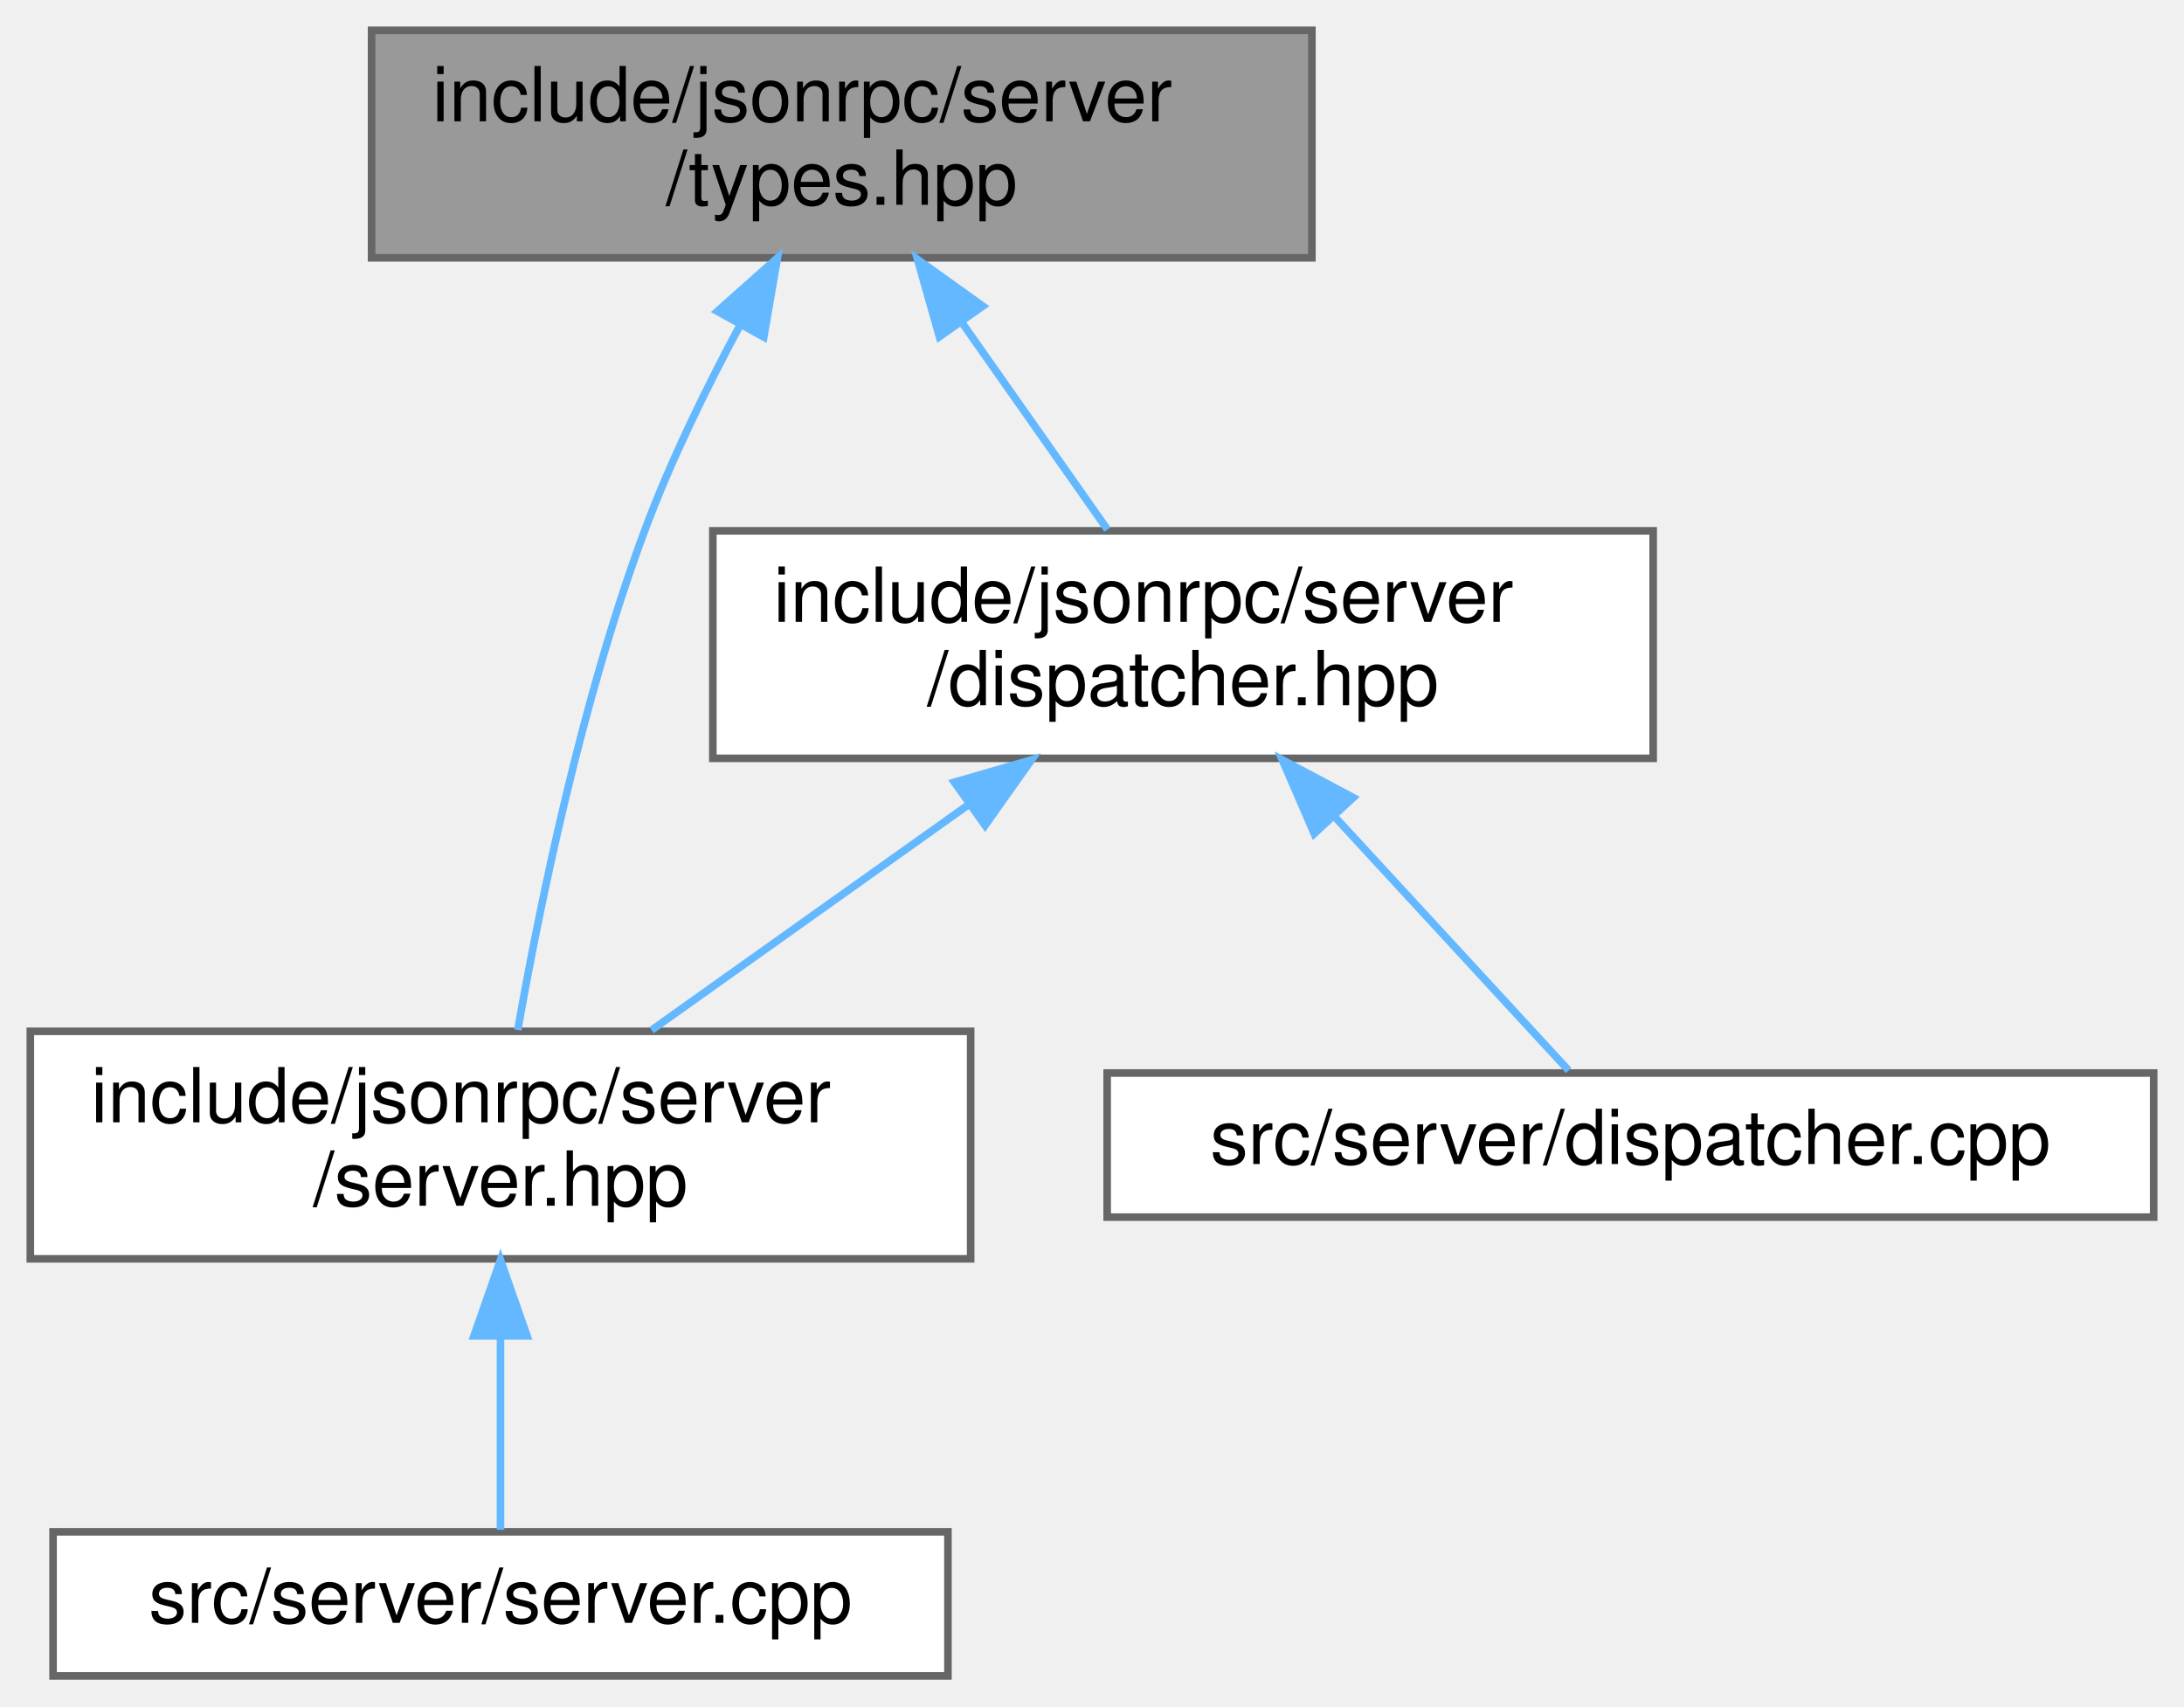
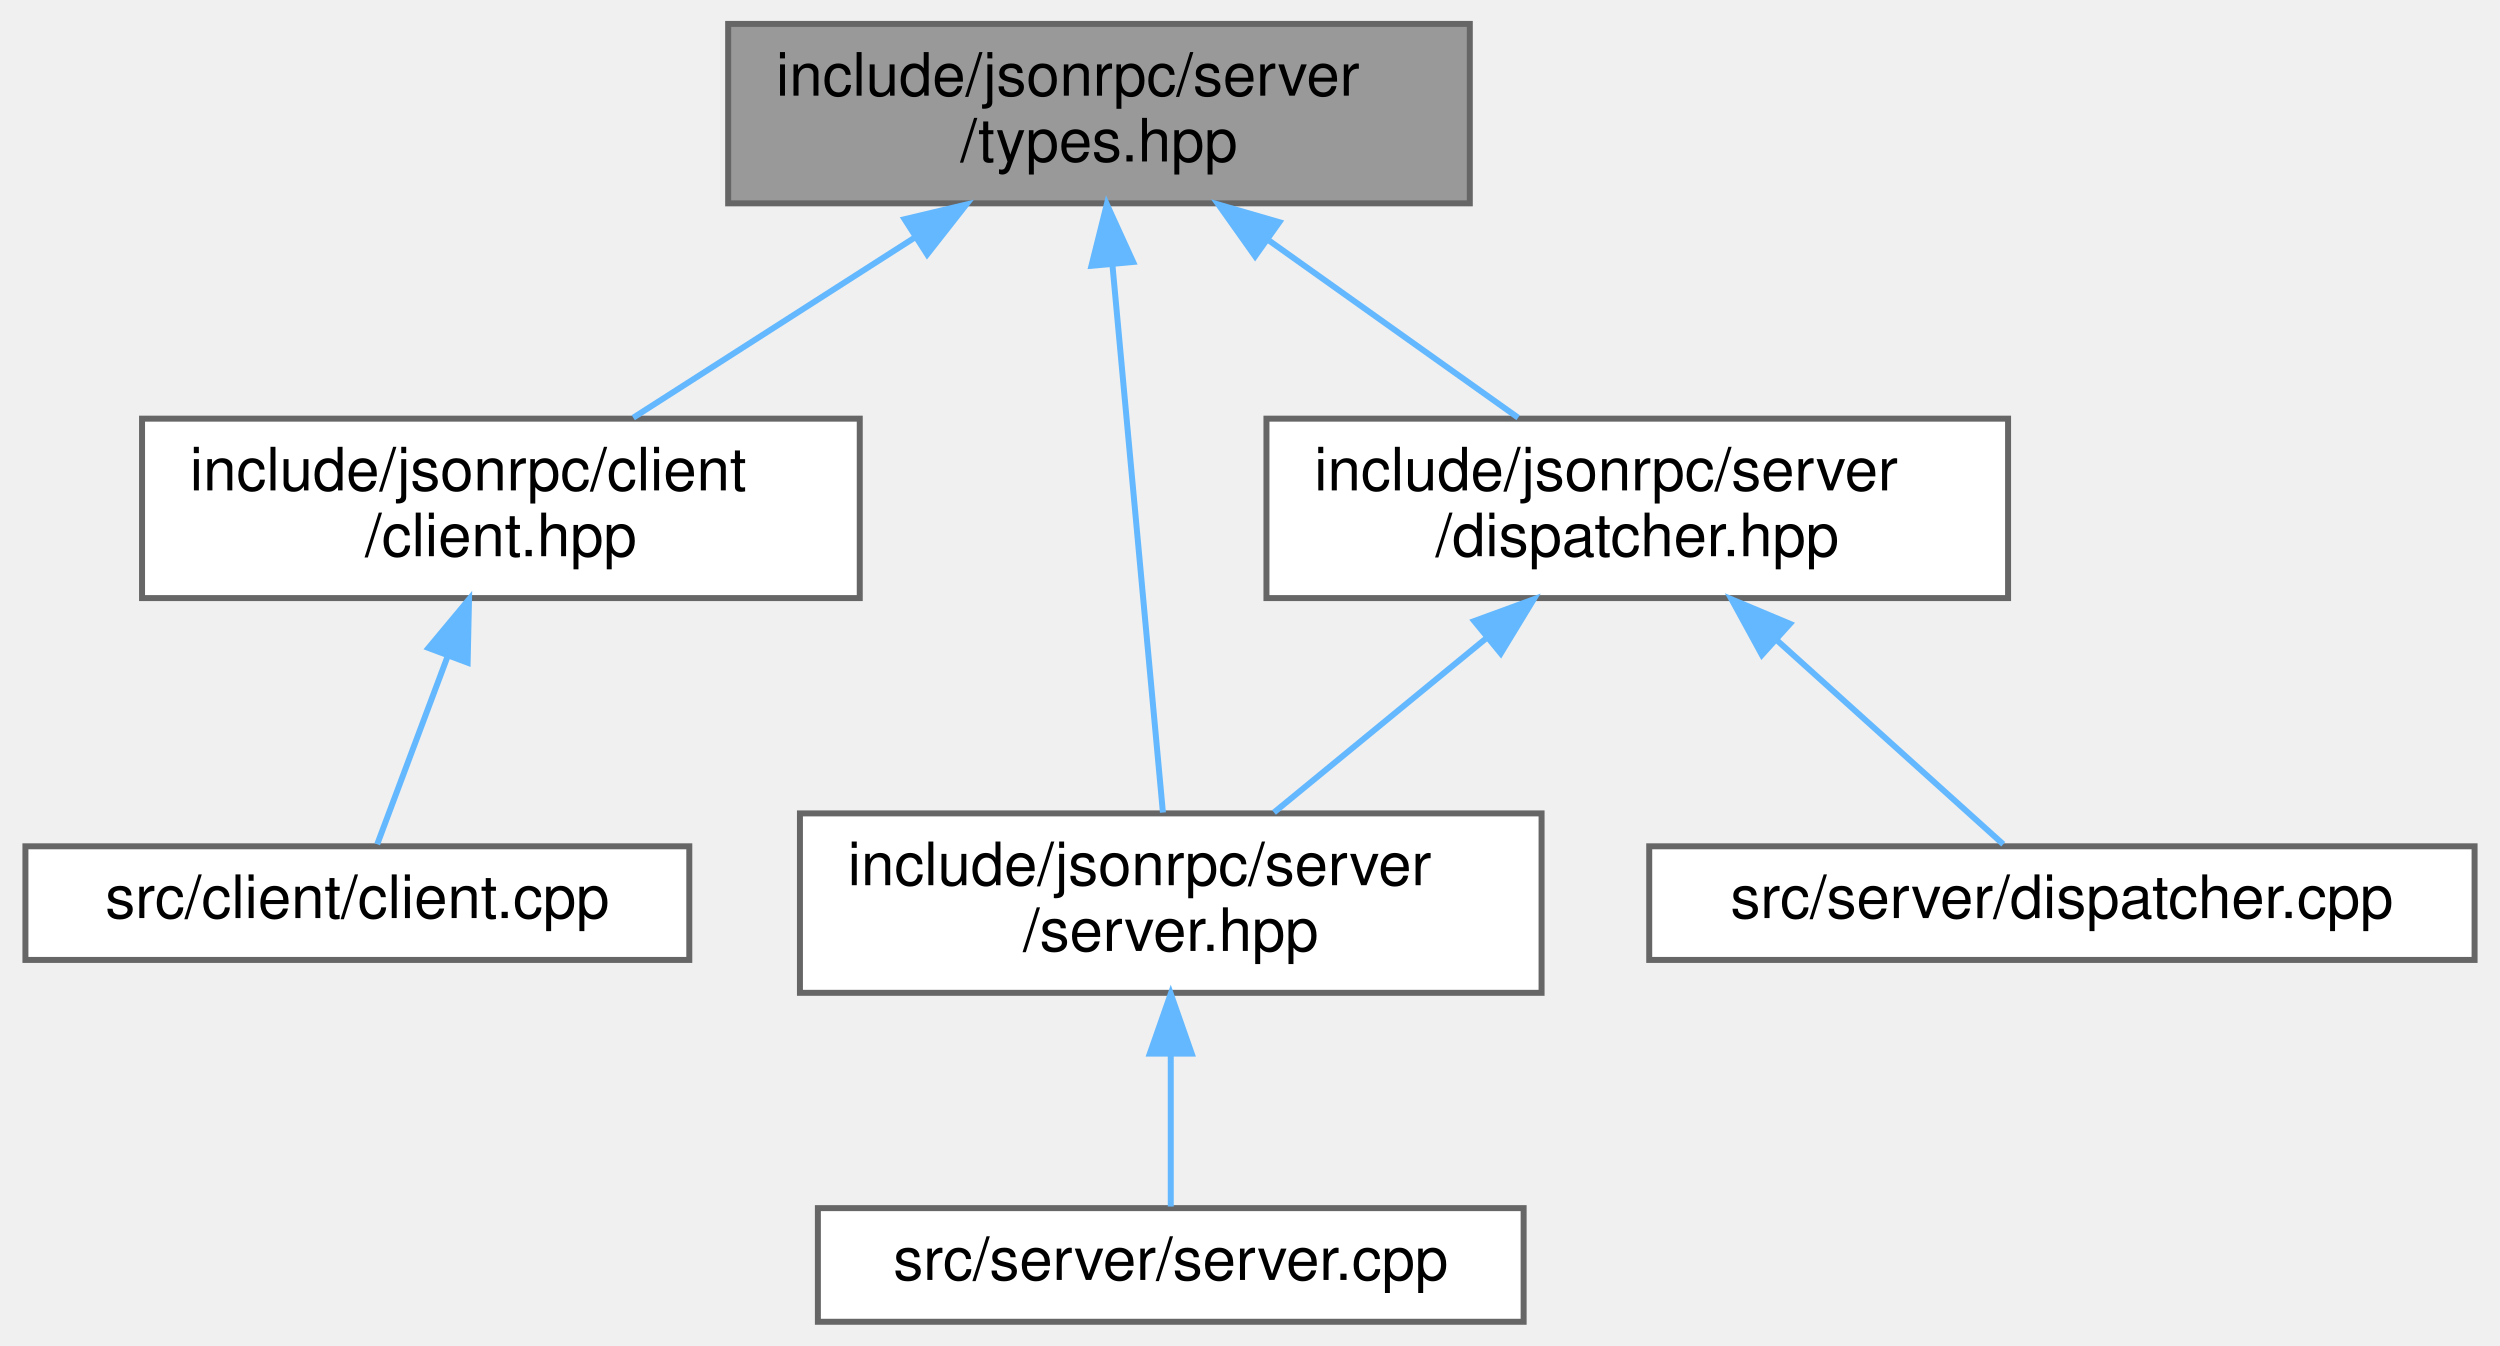
- <svg xmlns="http://www.w3.org/2000/svg" xmlns:xlink="http://www.w3.org/1999/xlink" width="288pt" height="225pt" viewBox="0.00 0.00 288.00 225.00">
+ <svg xmlns="http://www.w3.org/2000/svg" xmlns:xlink="http://www.w3.org/1999/xlink" width="418pt" height="225pt" viewBox="0.00 0.00 417.50 225.00">
  <g id="graph0" class="graph" transform="scale(1 1) rotate(0) translate(4 221)">
    <g id="Node000001" class="node">
      <g id="a_Node000001">
        <a xlink:title=" ">
-           <polygon fill="#999999" stroke="#666666" points="169,-217 45,-217 45,-187 169,-187 169,-217" />
-           <text text-anchor="start" x="53" y="-205" font-family="Helvetica,sans-Serif" font-size="10.00">include/jsonrpc/server</text>
-           <text text-anchor="middle" x="107" y="-194" font-family="Helvetica,sans-Serif" font-size="10.00">/types.hpp</text>
+           <polygon fill="#999999" stroke="#666666" points="241.5,-217 117.5,-217 117.5,-187 241.5,-187 241.5,-217" />
+           <text text-anchor="start" x="125.5" y="-205" font-family="Helvetica,sans-Serif" font-size="10.00">include/jsonrpc/server</text>
+           <text text-anchor="middle" x="179.5" y="-194" font-family="Helvetica,sans-Serif" font-size="10.00">/types.hpp</text>
        </a>
      </g>
    </g>
    <g id="Node000002" class="node">
      <g id="a_Node000002">
-         <a xlink:href="dispatcher_8hpp.html" target="_top" xlink:title=" ">
-           <polygon fill="white" stroke="#666666" points="214,-151 90,-151 90,-121 214,-121 214,-151" />
-           <text text-anchor="start" x="98" y="-139" font-family="Helvetica,sans-Serif" font-size="10.00">include/jsonrpc/server</text>
-           <text text-anchor="middle" x="152" y="-128" font-family="Helvetica,sans-Serif" font-size="10.00">/dispatcher.hpp</text>
+         <a xlink:href="client_8hpp.html" target="_top" xlink:title=" ">
+           <polygon fill="white" stroke="#666666" points="139.5,-151 19.5,-151 19.5,-121 139.5,-121 139.5,-151" />
+           <text text-anchor="start" x="27.5" y="-139" font-family="Helvetica,sans-Serif" font-size="10.00">include/jsonrpc/client</text>
+           <text text-anchor="middle" x="79.5" y="-128" font-family="Helvetica,sans-Serif" font-size="10.00">/client.hpp</text>
        </a>
      </g>
    </g>
    <g id="edge1_Node000001_Node000002" class="edge">
      <g id="a_edge1_Node000001_Node000002">
        <a xlink:title=" ">
-           <path fill="none" stroke="#63b8ff" d="M122.8,-178.53C129.2,-169.43 136.39,-159.19 142.04,-151.16" />
-           <polygon fill="#63b8ff" stroke="#63b8ff" points="119.88,-176.6 116.99,-186.8 125.6,-180.63 119.88,-176.6" />
+           <path fill="none" stroke="#63b8ff" d="M148.72,-181.3C133.5,-171.56 115.47,-160.02 101.63,-151.16" />
+           <polygon fill="#63b8ff" stroke="#63b8ff" points="147,-184.35 157.31,-186.8 150.77,-178.46 147,-184.35" />
+         </a>
+       </g>
+     </g>
+     <g id="Node000004" class="node">
+       <g id="a_Node000004">
+         <a xlink:href="dispatcher_8hpp.html" target="_top" xlink:title=" ">
+           <polygon fill="white" stroke="#666666" points="331.5,-151 207.5,-151 207.5,-121 331.5,-121 331.5,-151" />
+           <text text-anchor="start" x="215.5" y="-139" font-family="Helvetica,sans-Serif" font-size="10.00">include/jsonrpc/server</text>
+           <text text-anchor="middle" x="269.5" y="-128" font-family="Helvetica,sans-Serif" font-size="10.00">/dispatcher.hpp</text>
+         </a>
+       </g>
+     </g>
+     <g id="edge3_Node000001_Node000004" class="edge">
+       <g id="a_edge3_Node000001_Node000004">
+         <a xlink:title=" ">
+           <path fill="none" stroke="#63b8ff" d="M207.97,-180.75C221.51,-171.13 237.36,-159.86 249.58,-151.16" />
+           <polygon fill="#63b8ff" stroke="#63b8ff" points="205.6,-178.15 199.47,-186.8 209.65,-183.85 205.6,-178.15" />
+         </a>
+       </g>
+     </g>
+     <g id="Node000005" class="node">
+       <g id="a_Node000005">
+         <a xlink:href="server_8hpp.html" target="_top" xlink:title=" ">
+           <polygon fill="white" stroke="#666666" points="253.5,-85 129.5,-85 129.5,-55 253.5,-55 253.5,-85" />
+           <text text-anchor="start" x="137.5" y="-73" font-family="Helvetica,sans-Serif" font-size="10.00">include/jsonrpc/server</text>
+           <text text-anchor="middle" x="191.5" y="-62" font-family="Helvetica,sans-Serif" font-size="10.00">/server.hpp</text>
+         </a>
+       </g>
+     </g>
+     <g id="edge7_Node000001_Node000005" class="edge">
+       <g id="a_edge7_Node000001_Node000005">
+         <a xlink:title=" ">
+           <path fill="none" stroke="#63b8ff" d="M181.75,-176.68C184.23,-149.7 188.17,-107.11 190.19,-85.14" />
+           <polygon fill="#63b8ff" stroke="#63b8ff" points="178.24,-176.56 180.81,-186.84 185.21,-177.2 178.24,-176.56" />
        </a>
      </g>
    </g>
    <g id="Node000003" class="node">
      <g id="a_Node000003">
-         <a xlink:href="server_8hpp.html" target="_top" xlink:title=" ">
-           <polygon fill="white" stroke="#666666" points="124,-85 0,-85 0,-55 124,-55 124,-85" />
-           <text text-anchor="start" x="8" y="-73" font-family="Helvetica,sans-Serif" font-size="10.00">include/jsonrpc/server</text>
-           <text text-anchor="middle" x="62" y="-62" font-family="Helvetica,sans-Serif" font-size="10.00">/server.hpp</text>
-         </a>
-       </g>
-     </g>
-     <g id="edge5_Node000001_Node000003" class="edge">
-       <g id="a_edge5_Node000001_Node000003">
-         <a xlink:title=" ">
-           <path fill="none" stroke="#63b8ff" d="M93.64,-178.21C89.15,-169.86 84.42,-160.19 81,-151 72.68,-128.66 67.13,-101.42 64.28,-85.18" />
-           <polygon fill="#63b8ff" stroke="#63b8ff" points="90.6,-179.95 98.52,-186.99 96.72,-176.55 90.6,-179.95" />
+         <a xlink:href="client_8cpp.html" target="_top" xlink:title=" ">
+           <polygon fill="white" stroke="#666666" points="111,-79.5 0,-79.5 0,-60.5 111,-60.5 111,-79.5" />
+           <text text-anchor="middle" x="55.5" y="-67.5" font-family="Helvetica,sans-Serif" font-size="10.00">src/client/client.cpp</text>
        </a>
      </g>
    </g>
    <g id="edge2_Node000002_Node000003" class="edge">
      <g id="a_edge2_Node000002_Node000003">
        <a xlink:title=" ">
-           <path fill="none" stroke="#63b8ff" d="M123.53,-114.75C109.99,-105.13 94.14,-93.86 81.92,-85.16" />
-           <polygon fill="#63b8ff" stroke="#63b8ff" points="121.85,-117.85 132.03,-120.8 125.9,-112.15 121.85,-117.85" />
+           <path fill="none" stroke="#63b8ff" d="M70.6,-111.28C66.49,-100.31 61.85,-87.94 58.82,-79.84" />
+           <polygon fill="#63b8ff" stroke="#63b8ff" points="67.39,-112.66 74.17,-120.8 73.94,-110.2 67.39,-112.66" />
        </a>
      </g>
    </g>
-     <g id="Node000005" class="node">
-       <g id="a_Node000005">
-         <a xlink:href="dispatcher_8cpp.html" target="_top" xlink:title=" ">
-           <polygon fill="white" stroke="#666666" points="280,-79.5 142,-79.5 142,-60.5 280,-60.5 280,-79.5" />
-           <text text-anchor="middle" x="211" y="-67.5" font-family="Helvetica,sans-Serif" font-size="10.00">src/server/dispatcher.cpp</text>
+     <g id="edge4_Node000004_Node000005" class="edge">
+       <g id="a_edge4_Node000004_Node000005">
+         <a xlink:title=" ">
+           <path fill="none" stroke="#63b8ff" d="M244.15,-114.2C232.57,-104.7 219.15,-93.69 208.76,-85.16" />
+           <polygon fill="#63b8ff" stroke="#63b8ff" points="242.24,-117.16 252.19,-120.8 246.68,-111.75 242.24,-117.16" />
        </a>
      </g>
    </g>
-     <g id="edge4_Node000002_Node000005" class="edge">
-       <g id="a_edge4_Node000002_Node000005">
-         <a xlink:title=" ">
-           <path fill="none" stroke="#63b8ff" d="M172.03,-113.27C182.57,-101.84 194.92,-88.44 202.85,-79.84" />
-           <polygon fill="#63b8ff" stroke="#63b8ff" points="169.3,-111.07 165.09,-120.8 174.45,-115.82 169.3,-111.07" />
+     <g id="Node000007" class="node">
+       <g id="a_Node000007">
+         <a xlink:href="dispatcher_8cpp.html" target="_top" xlink:title=" ">
+           <polygon fill="white" stroke="#666666" points="409.5,-79.5 271.5,-79.5 271.5,-60.5 409.5,-60.5 409.5,-79.5" />
+           <text text-anchor="middle" x="340.5" y="-67.5" font-family="Helvetica,sans-Serif" font-size="10.00">src/server/dispatcher.cpp</text>
        </a>
      </g>
    </g>
-     <g id="Node000004" class="node">
-       <g id="a_Node000004">
-         <a xlink:href="server_8cpp.html" target="_top" xlink:title=" ">
-           <polygon fill="white" stroke="#666666" points="121,-19 3,-19 3,0 121,0 121,-19" />
-           <text text-anchor="middle" x="62" y="-7" font-family="Helvetica,sans-Serif" font-size="10.00">src/server/server.cpp</text>
+     <g id="edge6_Node000004_Node000007" class="edge">
+       <g id="a_edge6_Node000004_Node000007">
+         <a xlink:title=" ">
+           <path fill="none" stroke="#63b8ff" d="M292.87,-113.93C305.72,-102.35 320.97,-88.61 330.69,-79.84" />
+           <polygon fill="#63b8ff" stroke="#63b8ff" points="290.34,-111.5 285.26,-120.8 295.03,-116.7 290.34,-111.5" />
        </a>
      </g>
    </g>
-     <g id="edge3_Node000003_Node000004" class="edge">
-       <g id="a_edge3_Node000003_Node000004">
+     <g id="Node000006" class="node">
+       <g id="a_Node000006">
+         <a xlink:href="server_8cpp.html" target="_top" xlink:title=" ">
+           <polygon fill="white" stroke="#666666" points="250.5,-19 132.5,-19 132.5,0 250.5,0 250.5,-19" />
+           <text text-anchor="middle" x="191.5" y="-7" font-family="Helvetica,sans-Serif" font-size="10.00">src/server/server.cpp</text>
+         </a>
+       </g>
+     </g>
+     <g id="edge5_Node000005_Node000006" class="edge">
+       <g id="a_edge5_Node000005_Node000006">
        <a xlink:title=" ">
-           <path fill="none" stroke="#63b8ff" d="M62,-44.75C62,-35.72 62,-26.03 62,-19.27" />
-           <polygon fill="#63b8ff" stroke="#63b8ff" points="58.5,-44.84 62,-54.84 65.5,-44.84 58.5,-44.84" />
+           <path fill="none" stroke="#63b8ff" d="M191.5,-44.75C191.5,-35.72 191.5,-26.03 191.5,-19.27" />
+           <polygon fill="#63b8ff" stroke="#63b8ff" points="188,-44.84 191.5,-54.84 195,-44.84 188,-44.84" />
        </a>
      </g>
    </g>
  </g>
</svg>
